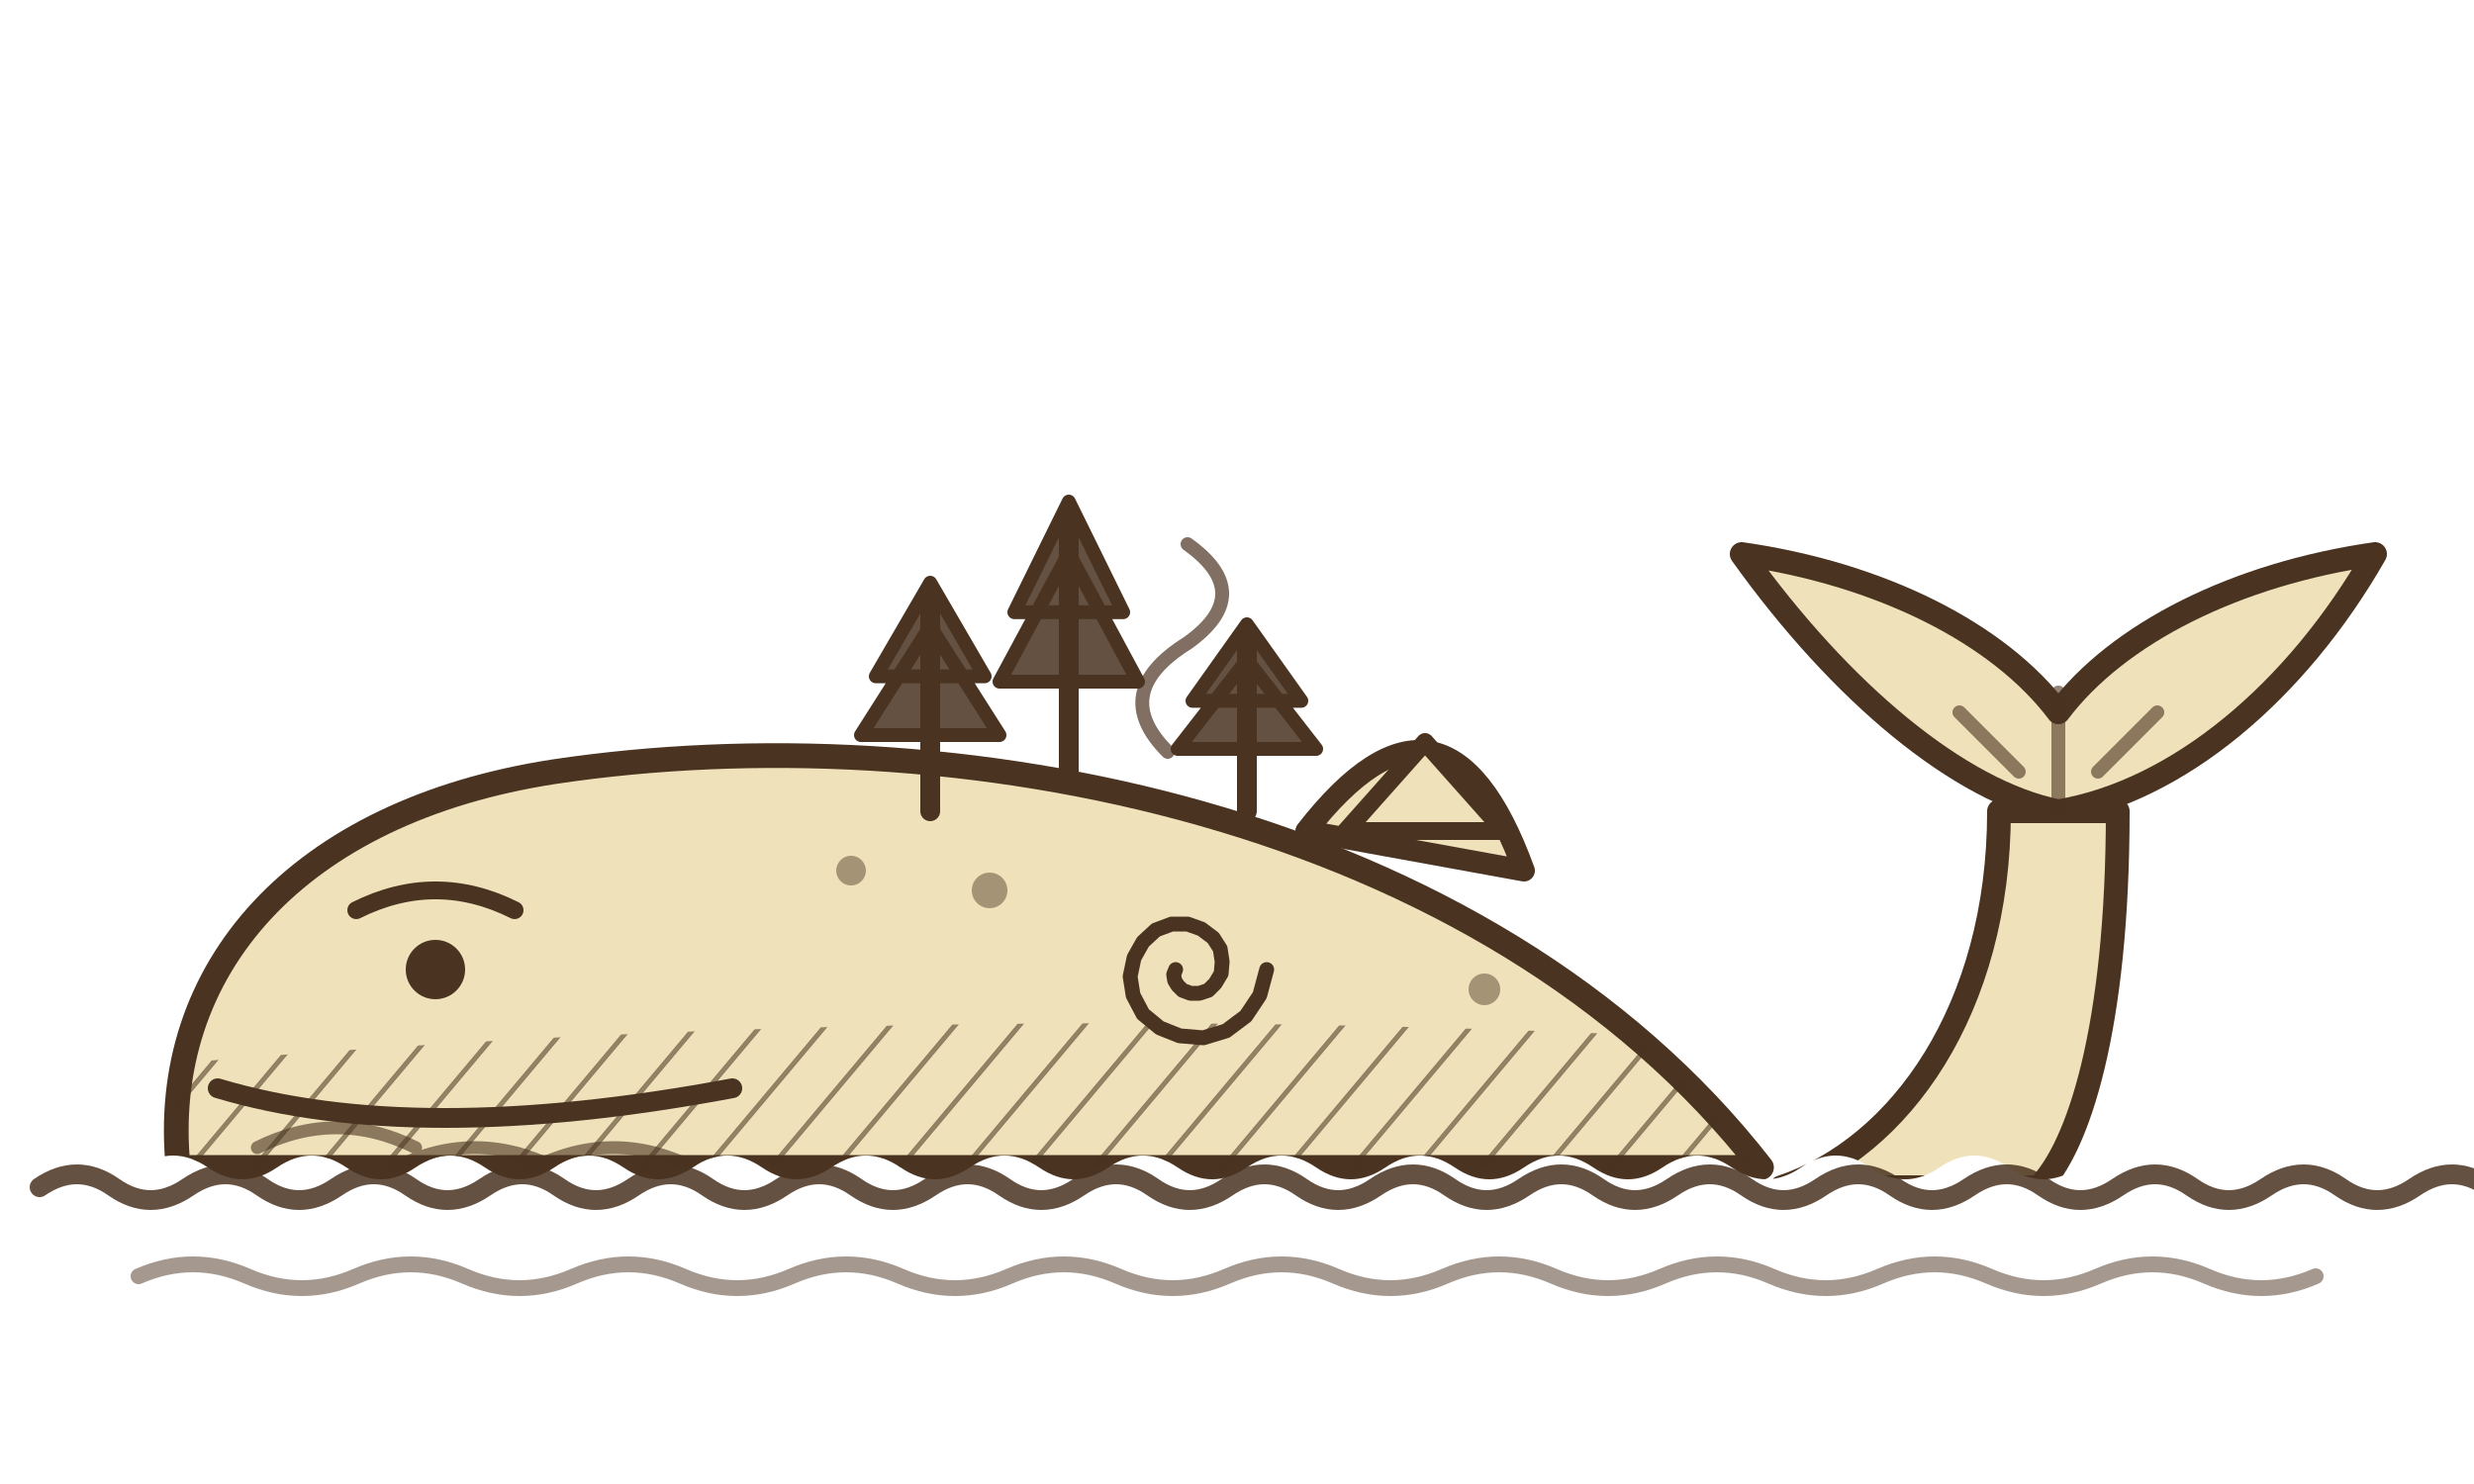
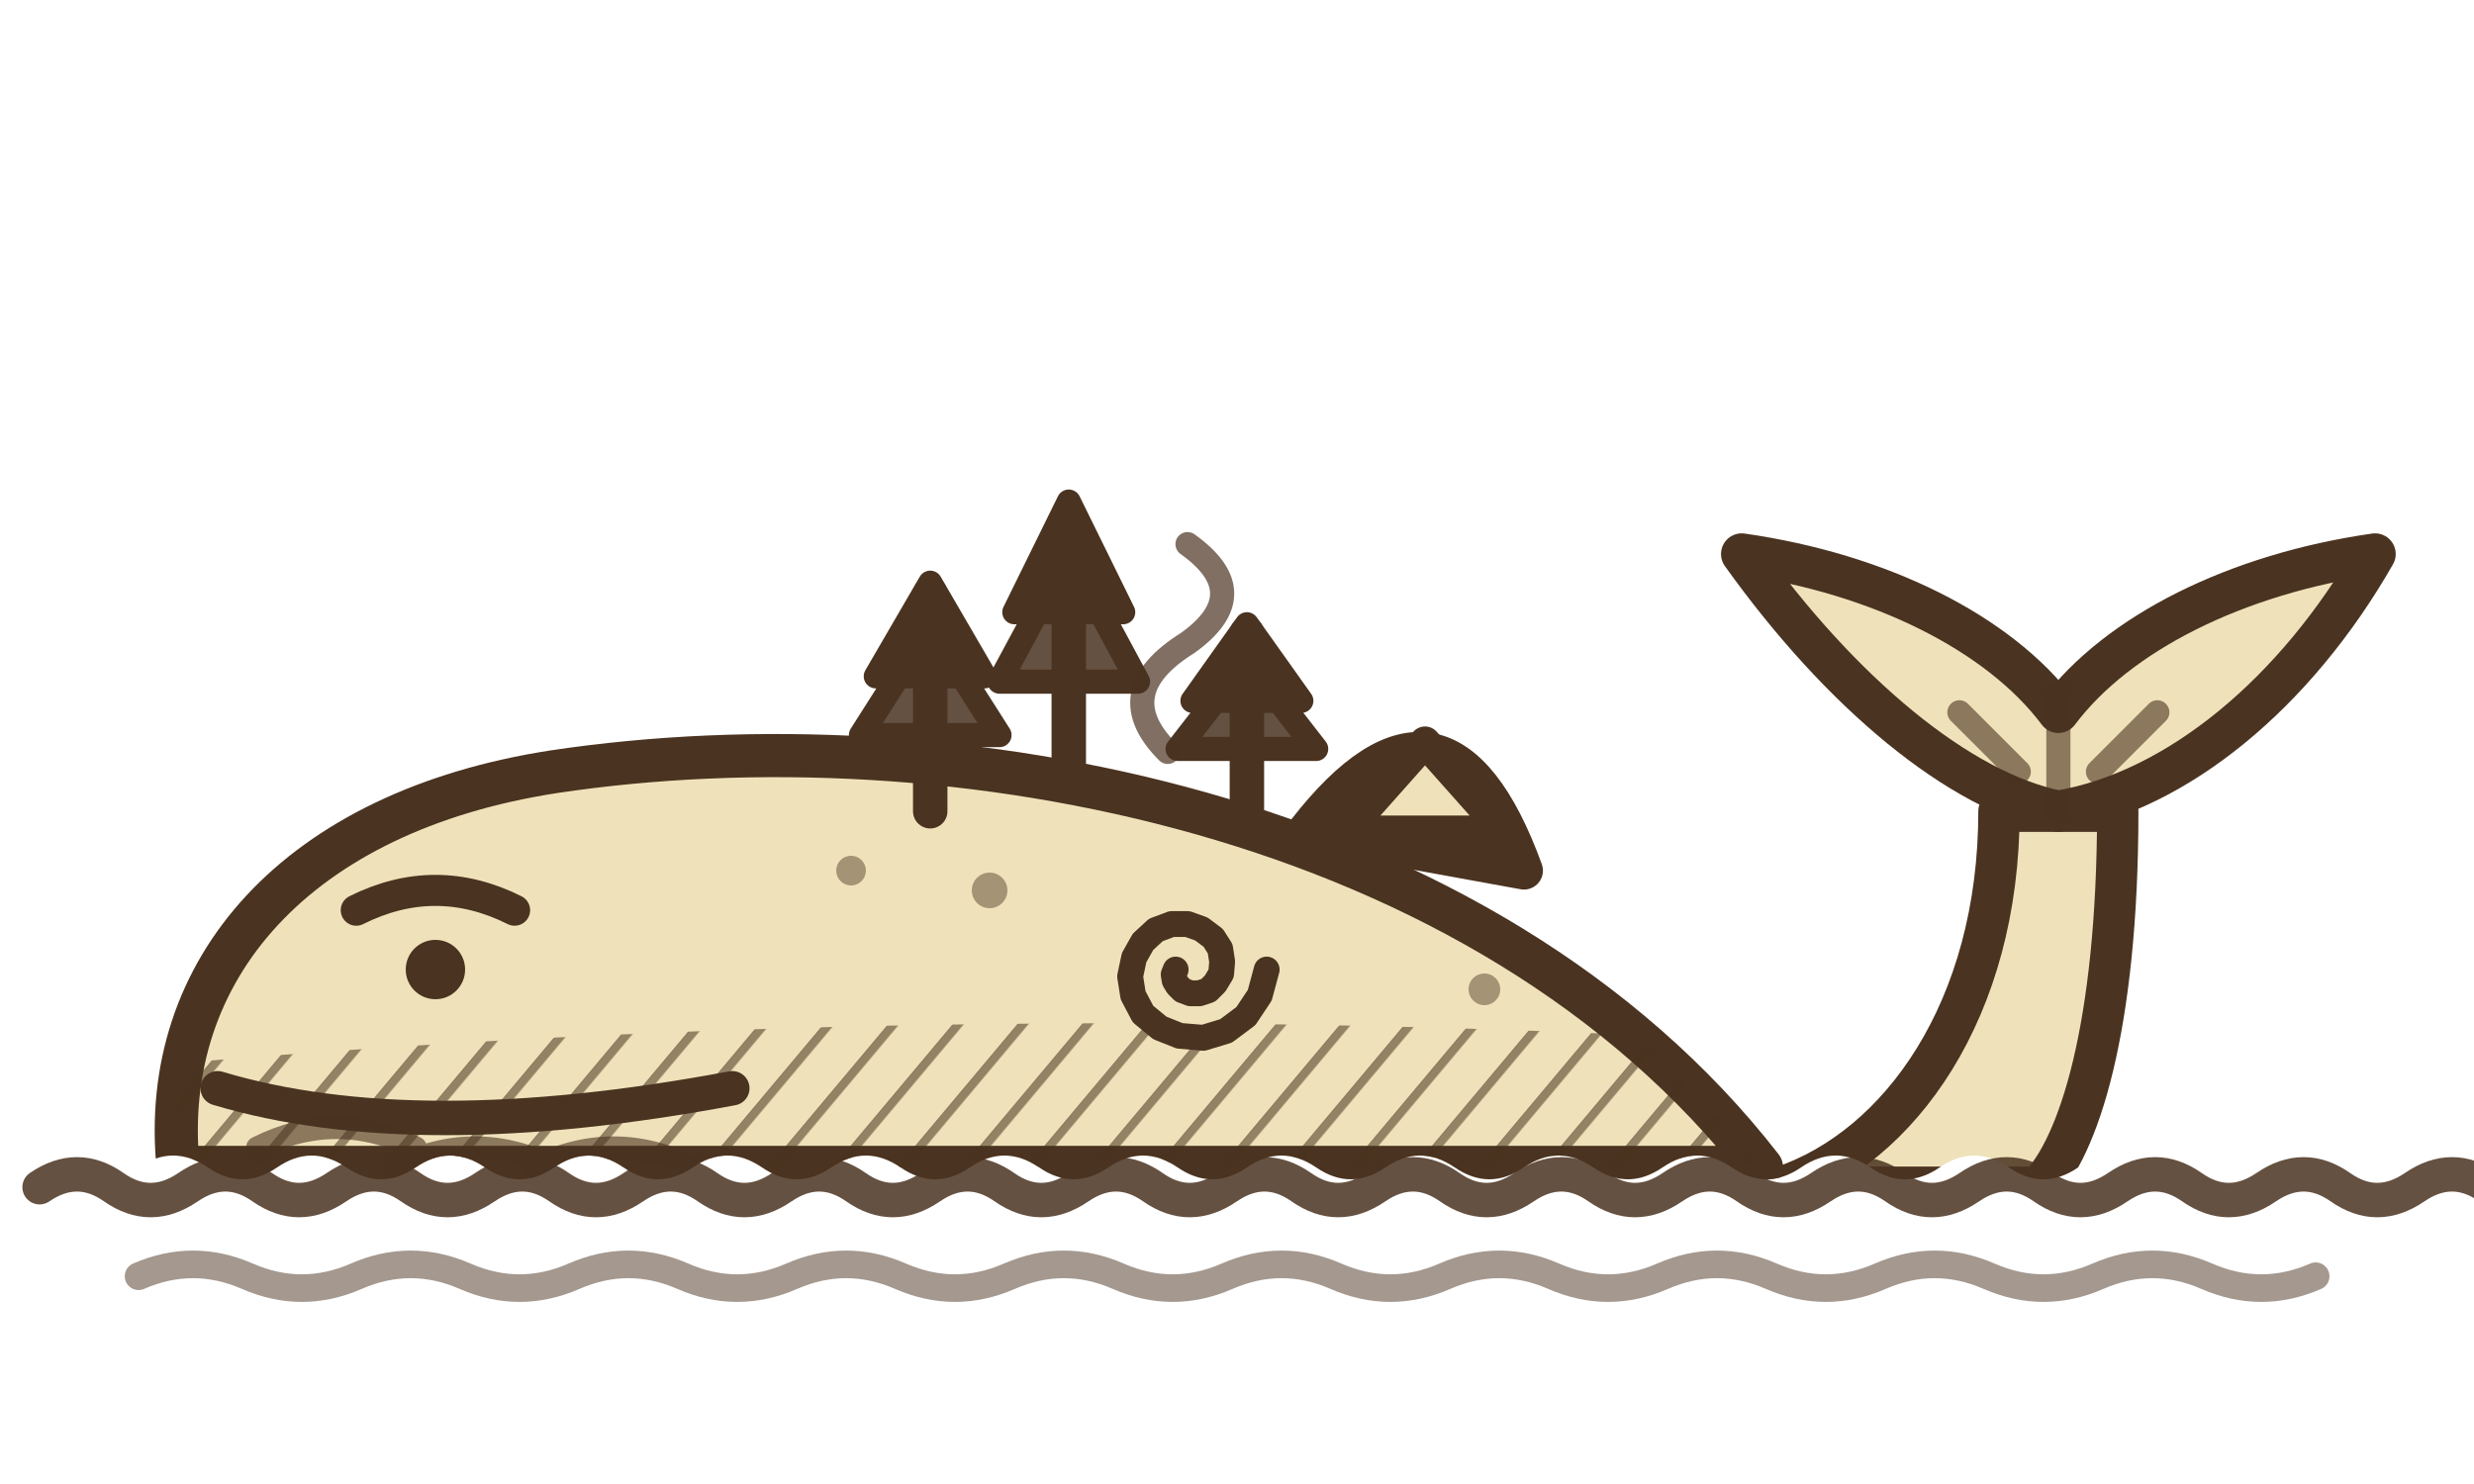
<svg xmlns="http://www.w3.org/2000/svg" viewBox="0 0 250 150">
  <g transform="translate(0 16)">
    <clipPath id="bd">
      <path d="M18 102C16 82 30 66 56 62C96 56 150 66 178 102Z" />
    </clipPath>
    <clipPath id="wl">
      <path d="M0 102 q3.5 -2.4 7 0 t7 0 q3.5 -2.4 7 0 t7 0 q3.5 -2.4 7 0 t7 0 q3.5 -2.4 7 0 t7 0 q3.5 -2.4 7 0 t7 0 q3.5 -2.4 7 0 t7 0 q3.5 -2.4 7 0 t7 0 q3.5 -2.4 7 0 t7 0 q3.5 -2.4 7 0 t7 0 q3.5 -2.4 7 0 t7 0 q3.5 -2.4 7 0 t7 0 q3.5 -2.4 7 0 t7 0 q3.5 -2.4 7 0 t7 0 q3.5 -2.4 7 0 t7 0 q3.5 -2.4 7 0 t7 0 q3.5 -2.4 7 0 t7 0 q3.5 -2.4 7 0 t7 0 q3.5 -2.4 7 0 t7 0 V0 H0Z" />
    </clipPath>
    <pattern id="h" width="5" height="5" patternUnits="userSpaceOnUse" patternTransform="rotate(40)">
-       <path d="M0 0V5" stroke="#4A3320" stroke-width="1" stroke-opacity=".55" />
+       <path d="M0 0V5" stroke="#4A3320" stroke-width="1.74" stroke-opacity=".55" />
    </pattern>
    <g clip-path="url(#wl)">
-       <path d="M180 104C192 100 202 86 202 66L214 66C214 88 210 100 206 104Z" fill="#EFE2BA" stroke="#4A3320" stroke-width="2.4" stroke-linejoin="round" stroke-linecap="round" />
-       <path d="M208 66C198 64 186 54 176 40C190 42 202 48 208 56C214 48 226 42 240 40C232 54 220 64 208 66Z" fill="#EFE2BA" stroke="#4A3320" stroke-width="2.4" stroke-linejoin="round" stroke-linecap="round" />
-       <path d="M208 66V54M198 56L204 62M218 56L212 62" fill="none" stroke="#4A3320" stroke-width="1.4" stroke-linecap="round" stroke-linejoin="round" stroke-opacity=".6" />
-       <path d="M18 102C16 82 30 66 56 62C96 56 150 66 178 102Z" fill="#EFE2BA" stroke="#4A3320" stroke-width="2.5" stroke-linejoin="round" stroke-linecap="round" />
+       <path d="M180 104C192 100 202 86 202 66L214 66C214 88 210 100 206 104Z" fill="#EFE2BA" stroke="#4A3320" stroke-width="4.18" stroke-linejoin="round" stroke-linecap="round" />
+       <path d="M208 66C198 64 186 54 176 40C190 42 202 48 208 56C214 48 226 42 240 40C232 54 220 64 208 66Z" fill="#EFE2BA" stroke="#4A3320" stroke-width="4.18" stroke-linejoin="round" stroke-linecap="round" />
+       <path d="M208 66V54M198 56L204 62M218 56L212 62" fill="none" stroke="#4A3320" stroke-width="2.44" stroke-linecap="round" stroke-linejoin="round" stroke-opacity=".6" />
+       <path d="M18 102C16 82 30 66 56 62C96 56 150 66 178 102Z" fill="#EFE2BA" stroke="#4A3320" stroke-width="4.36" stroke-linejoin="round" stroke-linecap="round" />
      <path d="M12 104H190V90Q100 84 12 92Z" fill="url(#h)" clip-path="url(#bd)" />
-       <path d="M22 94Q42 100 74 94" fill="none" stroke="#4A3320" stroke-width="2" stroke-linecap="round" stroke-linejoin="round" />
-       <path d="M132 68Q146 50 154 72Z" fill="#EFE2BA" stroke="#4A3320" stroke-width="2.2" stroke-linejoin="round" stroke-linecap="round" />
+       <path d="M22 94Q42 100 74 94" fill="none" stroke="#4A3320" stroke-width="3.48" stroke-linecap="round" stroke-linejoin="round" />
+       <path d="M132 68Q146 50 154 72Z" fill="#EFE2BA" stroke="#4A3320" stroke-width="3.83" stroke-linejoin="round" stroke-linecap="round" />
      <circle cx="44" cy="82" r="3" fill="#4A3320" />
-       <path d="M36 76Q44 72 52 76" fill="none" stroke="#4A3320" stroke-width="1.8" stroke-linecap="round" stroke-linejoin="round" />
-       <path d="M26 100Q34 96 42 100M40 102Q48 98 56 102M54 102Q62 98 70 102" fill="none" stroke="#4A3320" stroke-width="1.3" stroke-linecap="round" stroke-linejoin="round" stroke-opacity=".6" />
-       <path d="M128 82L127.3 84.6L125.9 86.7L123.9 88.2L121.6 88.9L119.2 88.7L117.2 87.9L115.5 86.5L114.5 84.6L114.2 82.7L114.6 80.8L115.5 79.2L116.8 78L118.4 77.4L120 77.4L121.4 77.9L122.6 78.8L123.3 79.9L123.5 81.2L123.4 82.4L122.8 83.4L122.1 84.1L121.2 84.4L120.3 84.4L119.5 84.1L119 83.6L118.7 83.1L118.6 82.5L118.8 82" fill="none" stroke="#4A3320" stroke-width="1.5" stroke-linecap="round" stroke-linejoin="round" />
+       <path d="M36 76Q44 72 52 76" fill="none" stroke="#4A3320" stroke-width="3.14" stroke-linecap="round" stroke-linejoin="round" />
+       <path d="M26 100Q34 96 42 100M40 102Q48 98 56 102M54 102Q62 98 70 102" fill="none" stroke="#4A3320" stroke-width="2.27" stroke-linecap="round" stroke-linejoin="round" stroke-opacity=".6" />
+       <path d="M128 82L127.3 84.6L125.9 86.7L123.9 88.2L121.6 88.9L119.2 88.7L117.2 87.9L115.5 86.5L114.5 84.6L114.2 82.7L114.6 80.8L115.5 79.2L116.8 78L118.4 77.4L120 77.4L121.4 77.9L122.6 78.8L123.3 79.9L123.5 81.2L123.4 82.4L122.8 83.4L122.1 84.1L121.2 84.4L120.3 84.4L119.5 84.1L119 83.6L118.7 83.1L118.6 82.5L118.8 82" fill="none" stroke="#4A3320" stroke-width="2.61" stroke-linecap="round" stroke-linejoin="round" />
      <g fill="#4A3320" fill-opacity=".45">
        <circle cx="100" cy="74" r="1.8" />
        <circle cx="86" cy="72" r="1.5" />
        <circle cx="150" cy="84" r="1.6" />
      </g>
    </g>
    <g>
-       <path d="M94 66V44" fill="none" stroke="#4A3320" stroke-width="2" stroke-linecap="round" stroke-linejoin="round" />
-       <path d="M87 58.3L94 47.3L101 58.3Z M88.5 52.36L94 42.9L99.5 52.36Z" fill="#4A3320" fill-opacity=".85" stroke="#4A3320" stroke-width="1.4" stroke-linejoin="round" />
+       <path d="M94 66V44" fill="none" stroke="#4A3320" stroke-width="3.48" stroke-linecap="round" stroke-linejoin="round" />
+       <path d="M87 58.3L94 47.3L101 58.3Z M88.5 52.36L94 42.9L99.5 52.36Z" fill="#4A3320" fill-opacity=".85" stroke="#4A3320" stroke-width="2.44" stroke-linejoin="round" />
    </g>
    <g>
-       <path d="M108 62V36" fill="none" stroke="#4A3320" stroke-width="2" stroke-linecap="round" stroke-linejoin="round" />
-       <path d="M101 52.9L108 39.9L115 52.9Z M102.5 45.88L108 34.7L113.5 45.88Z" fill="#4A3320" fill-opacity=".85" stroke="#4A3320" stroke-width="1.4" stroke-linejoin="round" />
+       <path d="M108 62V36" fill="none" stroke="#4A3320" stroke-width="3.48" stroke-linecap="round" stroke-linejoin="round" />
+       <path d="M101 52.9L108 39.9L115 52.9Z M102.5 45.88L108 34.7L113.5 45.88Z" fill="#4A3320" fill-opacity=".85" stroke="#4A3320" stroke-width="2.44" stroke-linejoin="round" />
    </g>
    <g>
-       <path d="M126 66V48" fill="none" stroke="#4A3320" stroke-width="2" stroke-linecap="round" stroke-linejoin="round" />
-       <path d="M119 59.7L126 50.7L133 59.7Z M120.5 54.84L126 47.1L131.5 54.84Z" fill="#4A3320" fill-opacity=".85" stroke="#4A3320" stroke-width="1.4" stroke-linejoin="round" />
+       <path d="M126 66V48" fill="none" stroke="#4A3320" stroke-width="3.48" stroke-linecap="round" stroke-linejoin="round" />
+       <path d="M119 59.7L126 50.7L133 59.7Z M120.5 54.84L126 47.1L131.5 54.84Z" fill="#4A3320" fill-opacity=".85" stroke="#4A3320" stroke-width="2.44" stroke-linejoin="round" />
    </g>
-     <path d="M136 68l8-9l8 9Z" fill="#EFE2BA" stroke="#4A3320" stroke-width="1.8" stroke-linejoin="round" stroke-linecap="round" />
-     <path d="M118 60q-6-6 2-11q7-5 0-10" fill="none" stroke="#4A3320" stroke-width="1.4" stroke-linecap="round" stroke-linejoin="round" stroke-opacity=".7" />
+     <path d="M136 68l8-9l8 9Z" fill="#EFE2BA" stroke="#4A3320" stroke-width="3.14" stroke-linejoin="round" stroke-linecap="round" />
+     <path d="M118 60q-6-6 2-11q7-5 0-10" fill="none" stroke="#4A3320" stroke-width="2.44" stroke-linecap="round" stroke-linejoin="round" stroke-opacity=".7" />
  </g>
-   <path d="M4 120 q3.8 -2.6 7.5 0 t7.5 0 q3.8 -2.6 7.5 0 t7.5 0 q3.8 -2.6 7.5 0 t7.5 0 q3.8 -2.6 7.5 0 t7.5 0 q3.8 -2.6 7.5 0 t7.5 0 q3.8 -2.6 7.5 0 t7.5 0 q3.8 -2.6 7.5 0 t7.5 0 q3.8 -2.6 7.5 0 t7.5 0 q3.8 -2.6 7.5 0 t7.5 0 q3.8 -2.6 7.5 0 t7.5 0 q3.8 -2.6 7.5 0 t7.5 0 q3.8 -2.6 7.5 0 t7.5 0 q3.8 -2.6 7.5 0 t7.5 0 q3.8 -2.6 7.5 0 t7.5 0 q3.8 -2.6 7.5 0 t7.5 0 q3.8 -2.6 7.5 0 t7.5 0 q3.8 -2.6 7.5 0 t7.5 0" fill="none" stroke="#4A3320" stroke-width="2" stroke-linecap="round" stroke-linejoin="round" stroke-opacity=".85" />
-   <path d="M14 129 q5.5 -2.4 11 0 t11 0 q5.5 -2.4 11 0 t11 0 q5.5 -2.4 11 0 t11 0 q5.5 -2.4 11 0 t11 0 q5.5 -2.4 11 0 t11 0 q5.5 -2.4 11 0 t11 0 q5.5 -2.4 11 0 t11 0 q5.5 -2.4 11 0 t11 0 q5.5 -2.4 11 0 t11 0 q5.5 -2.4 11 0 t11 0" fill="none" stroke="#4A3320" stroke-width="1.6" stroke-linecap="round" stroke-linejoin="round" stroke-opacity=".5" />
+   <path d="M4 120 q3.8 -2.6 7.5 0 t7.5 0 q3.8 -2.6 7.5 0 t7.5 0 q3.8 -2.6 7.5 0 t7.5 0 q3.8 -2.6 7.5 0 t7.5 0 q3.8 -2.6 7.5 0 t7.5 0 q3.8 -2.6 7.5 0 t7.5 0 q3.8 -2.6 7.5 0 t7.5 0 q3.8 -2.6 7.5 0 t7.5 0 q3.8 -2.6 7.5 0 t7.5 0 q3.8 -2.6 7.5 0 t7.5 0 q3.8 -2.6 7.5 0 t7.5 0 q3.8 -2.6 7.5 0 t7.5 0 q3.8 -2.6 7.5 0 t7.5 0 q3.8 -2.6 7.5 0 t7.5 0 q3.8 -2.6 7.5 0 t7.5 0 q3.8 -2.6 7.5 0 t7.5 0 q3.8 -2.6 7.5 0 t7.5 0" fill="none" stroke="#4A3320" stroke-width="3.48" stroke-linecap="round" stroke-linejoin="round" stroke-opacity=".85" />
+   <path d="M14 129 q5.5 -2.4 11 0 t11 0 q5.5 -2.4 11 0 t11 0 q5.5 -2.4 11 0 t11 0 q5.5 -2.4 11 0 t11 0 q5.5 -2.4 11 0 t11 0 q5.5 -2.4 11 0 t11 0 q5.5 -2.4 11 0 t11 0 q5.5 -2.4 11 0 t11 0 q5.5 -2.4 11 0 t11 0 q5.5 -2.4 11 0 t11 0" fill="none" stroke="#4A3320" stroke-width="2.79" stroke-linecap="round" stroke-linejoin="round" stroke-opacity=".5" />
</svg>
